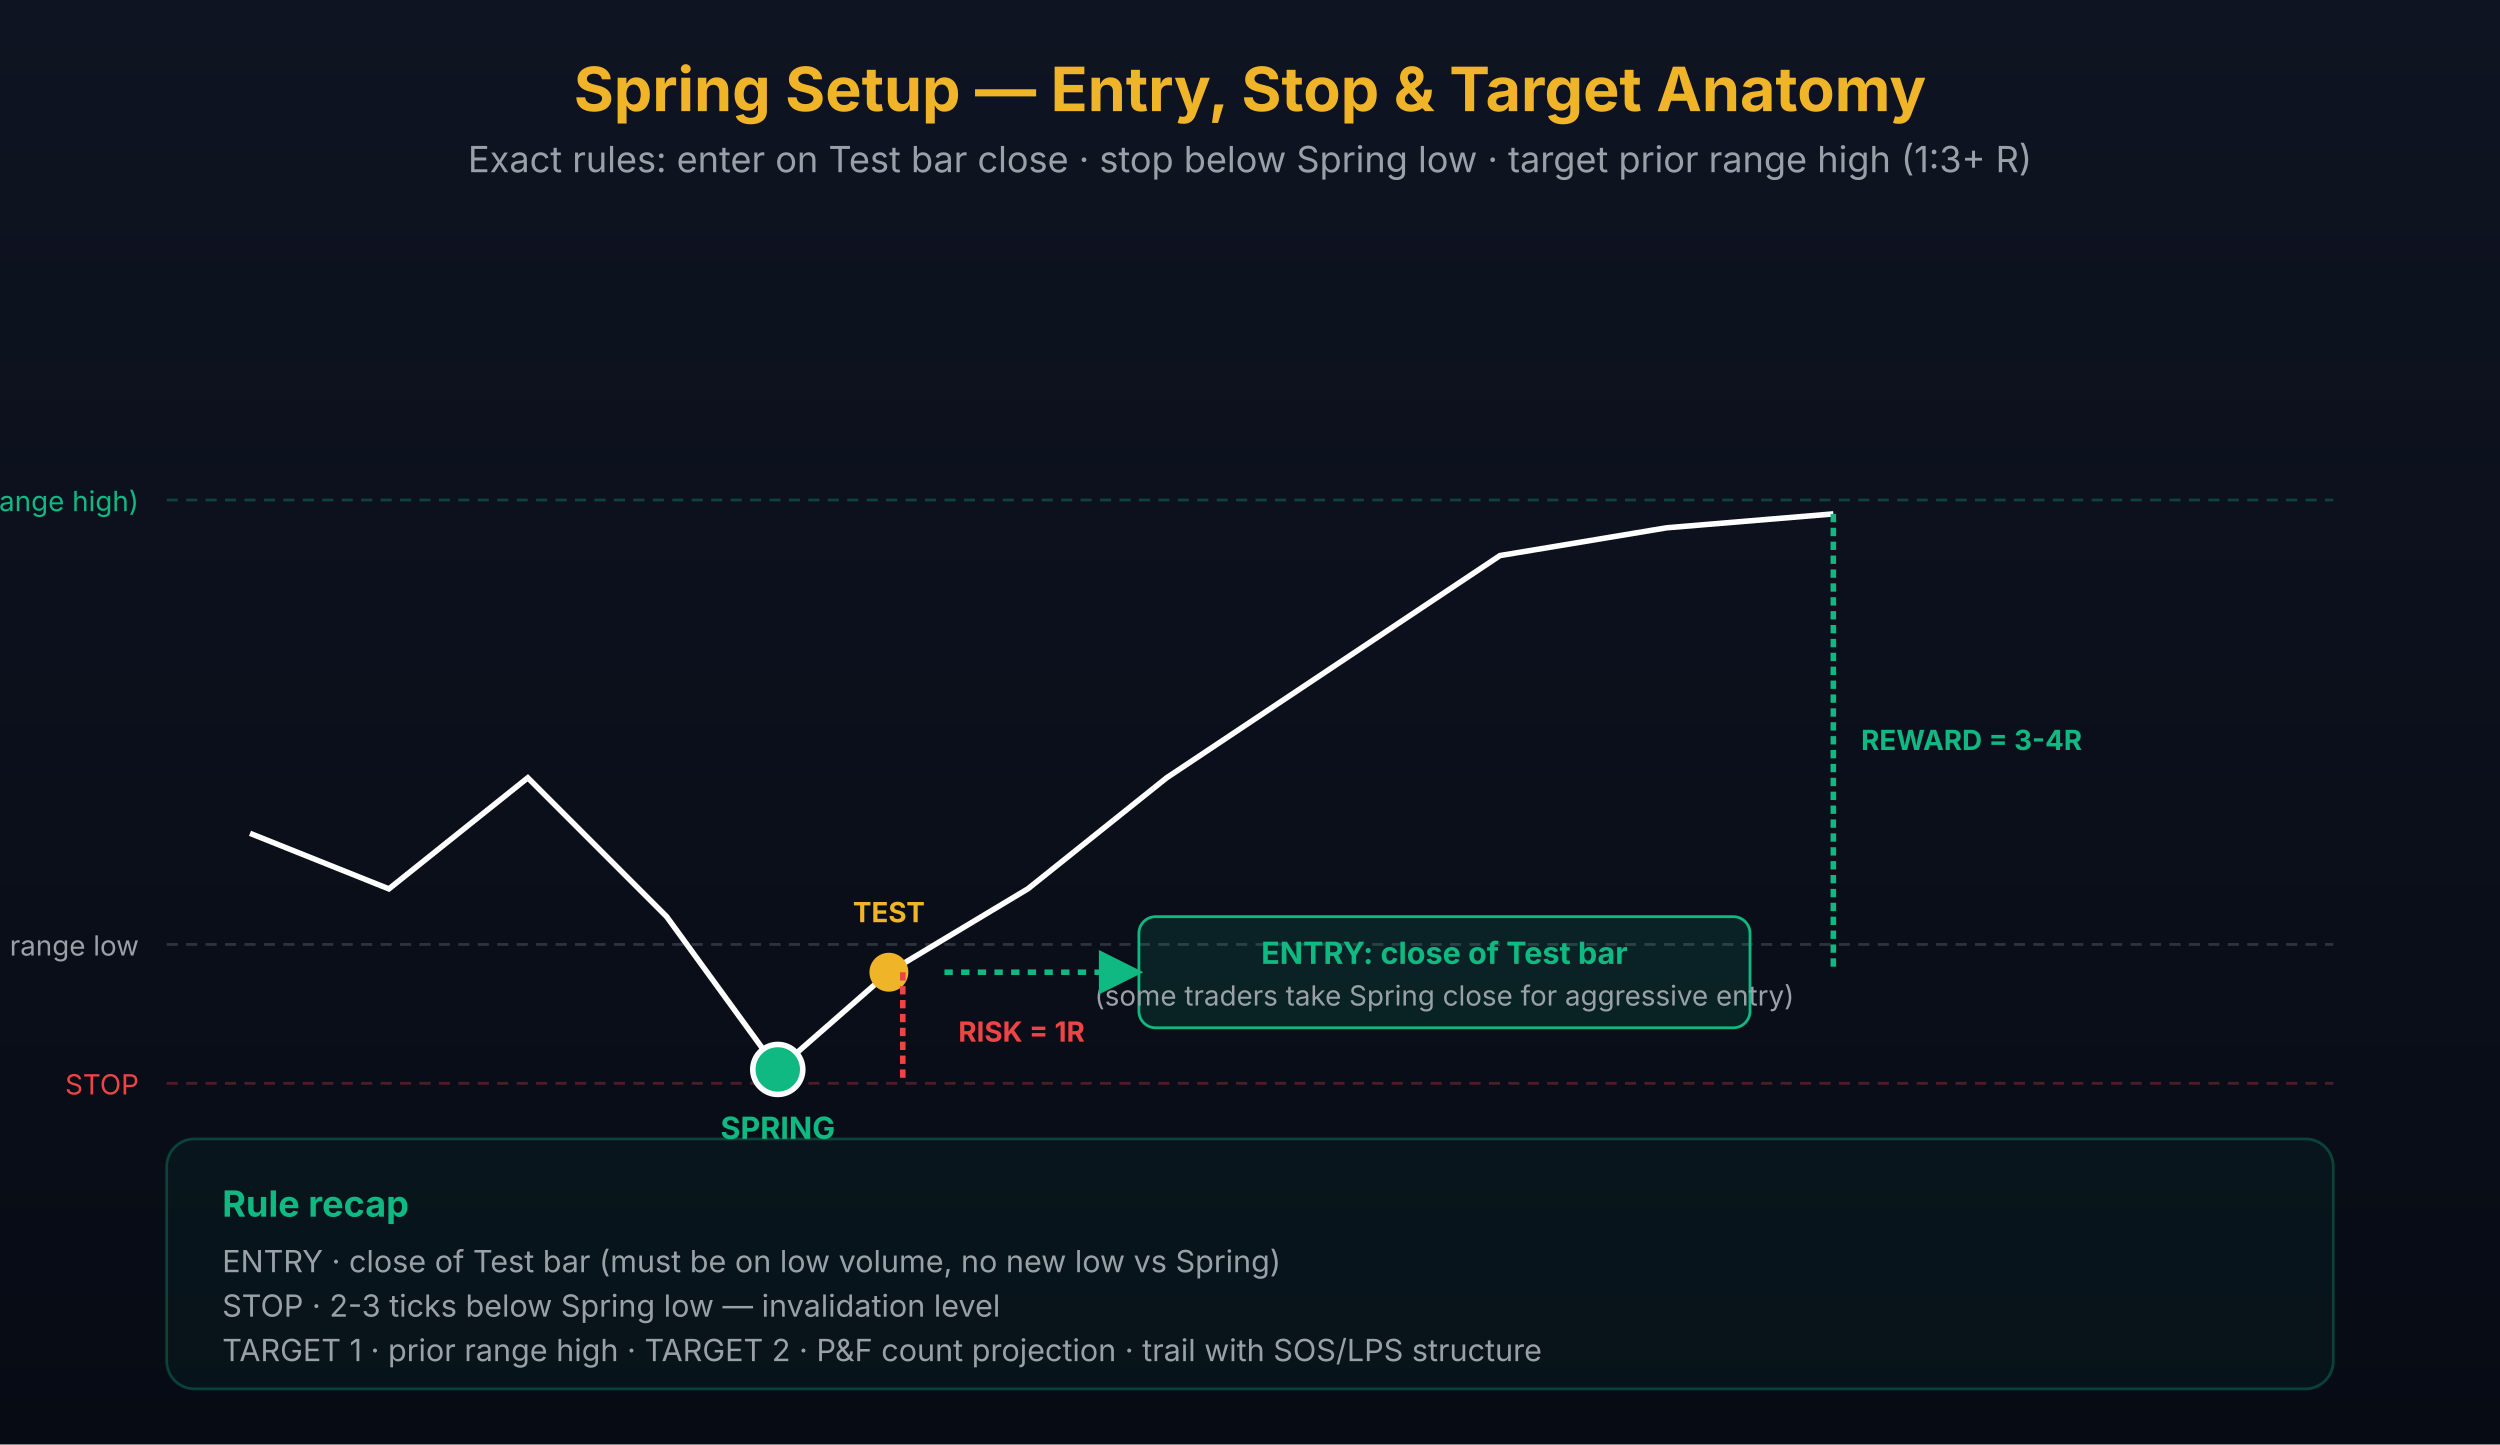
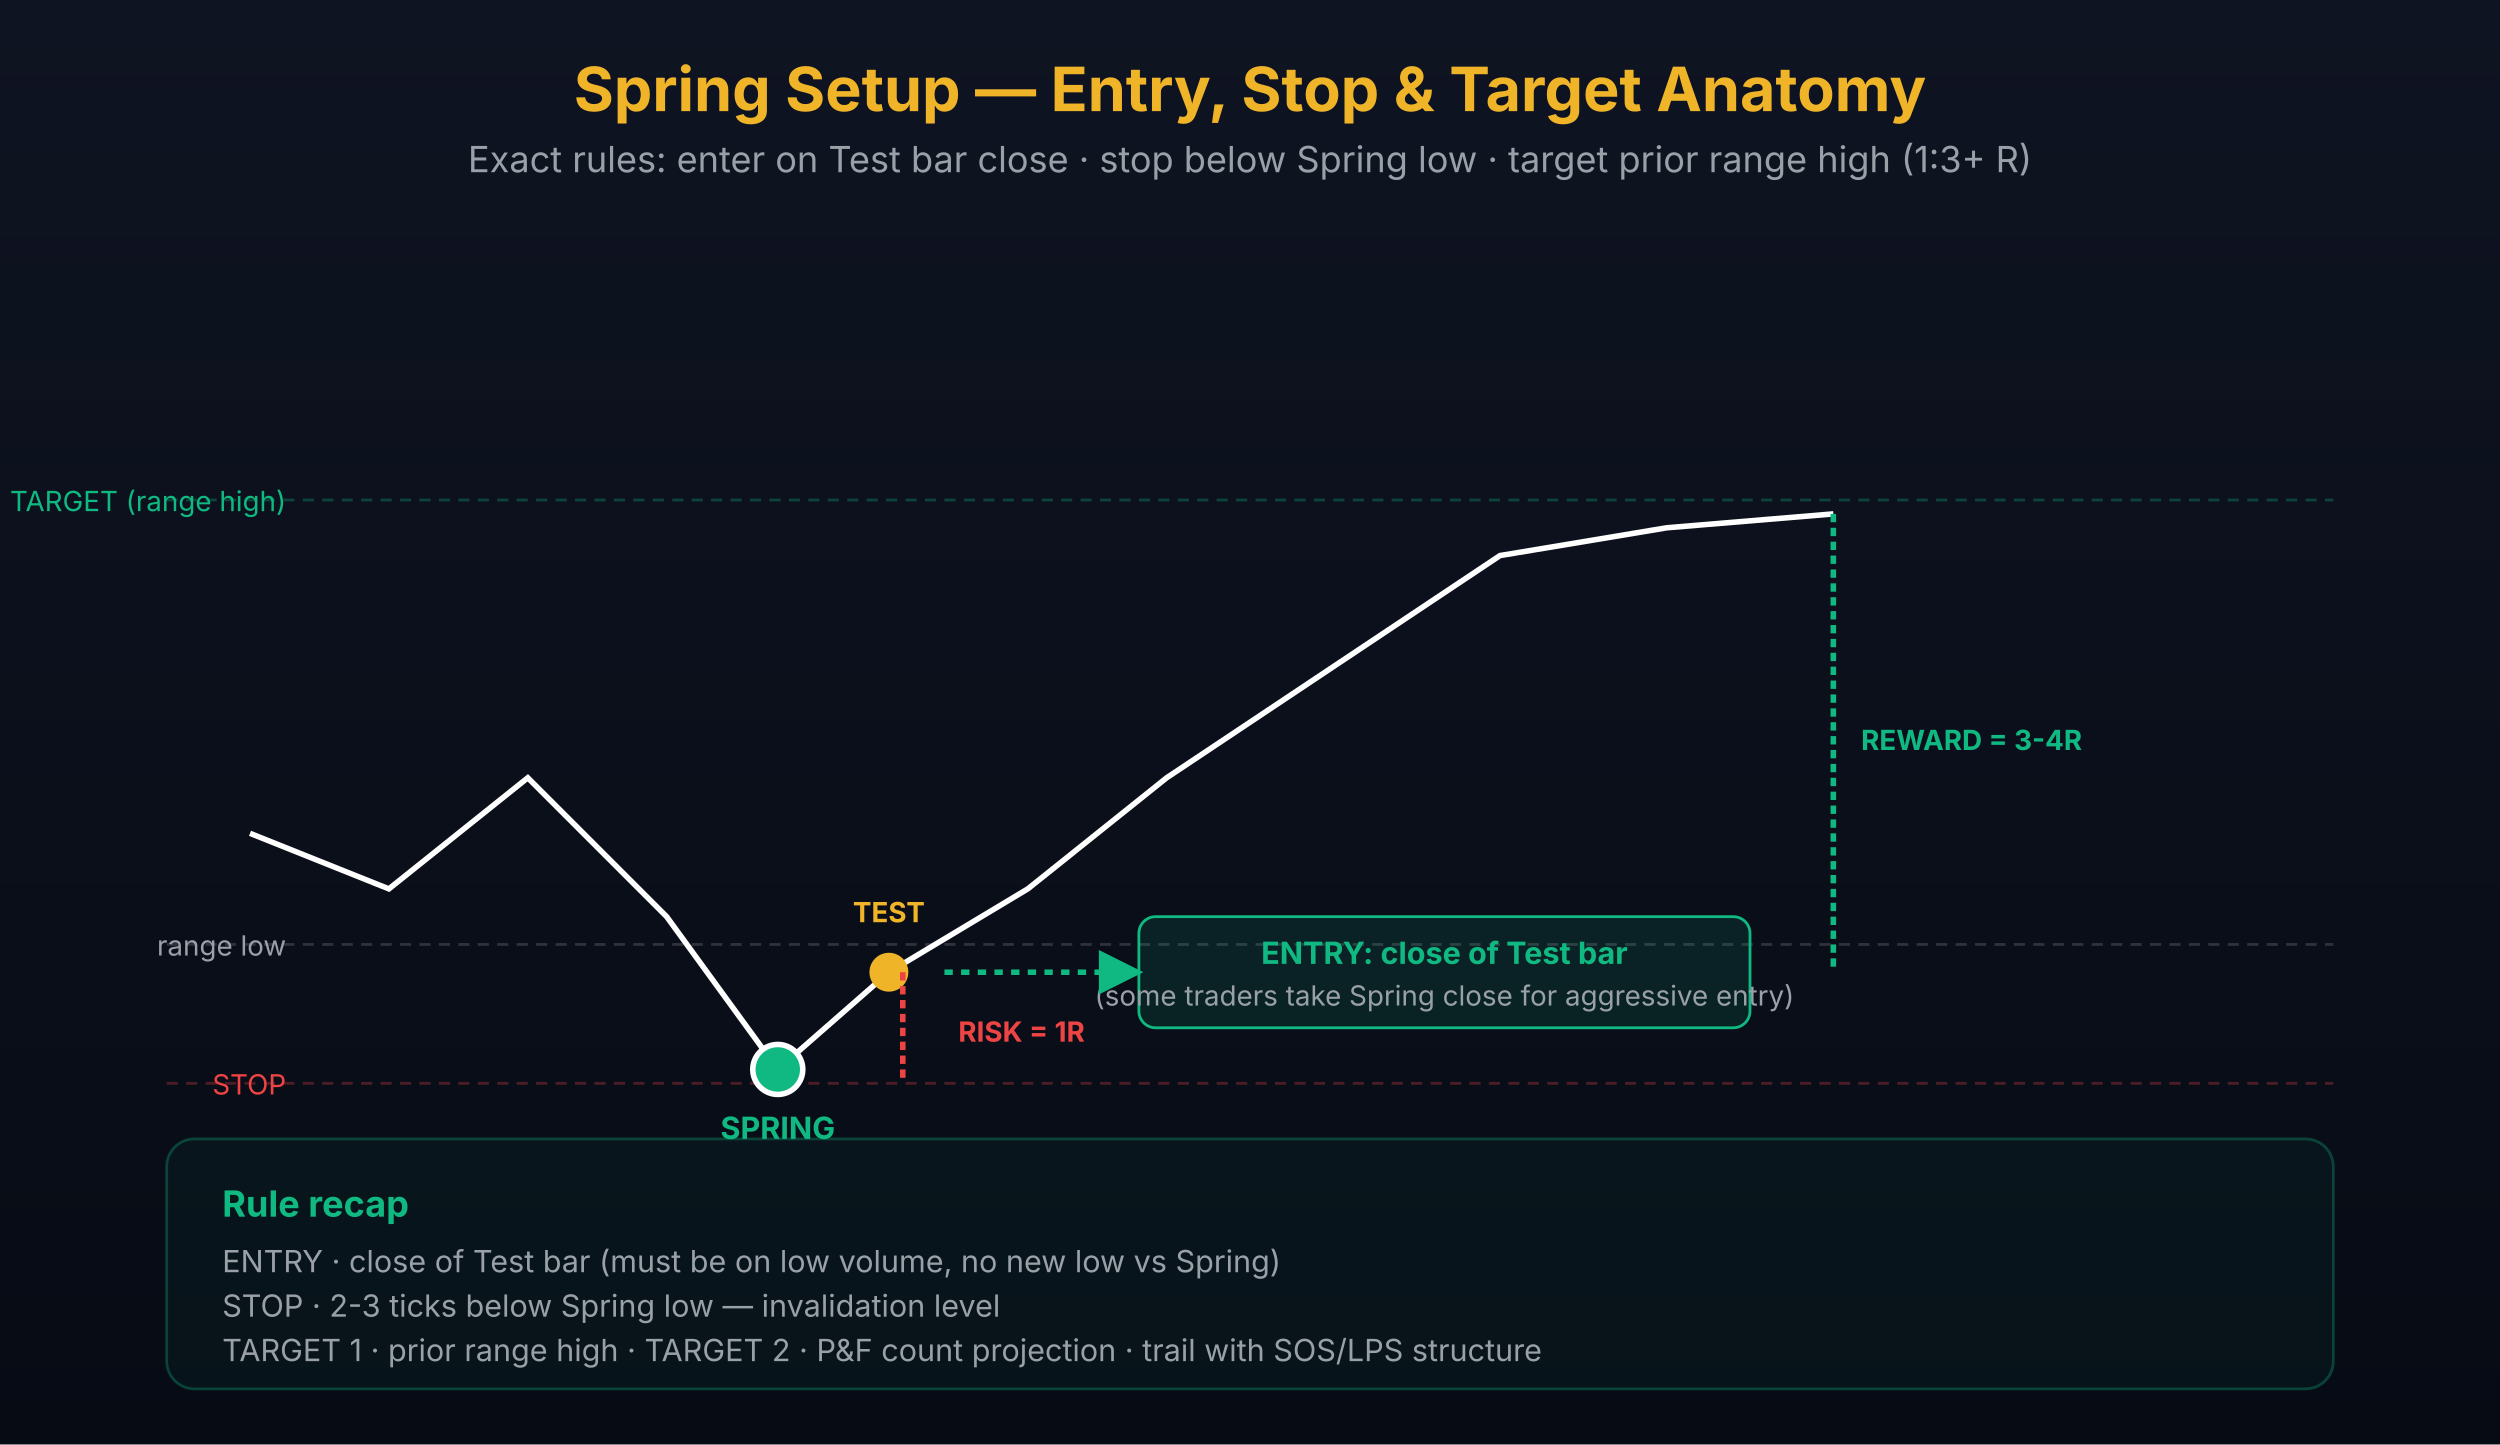
<svg xmlns="http://www.w3.org/2000/svg" viewBox="0 0 900 520" font-family="Inter, system-ui, sans-serif">
  <defs>
    <linearGradient id="bg12" x1="0" x2="0" y1="0" y2="1">
      <stop offset="0%" stop-color="#0F1422" />
      <stop offset="100%" stop-color="#070B14" />
    </linearGradient>
  </defs>
  <rect width="900" height="520" fill="url(#bg12)" />
  <text x="450" y="40" fill="#F0B429" font-size="22" font-weight="700" text-anchor="middle">Spring Setup — Entry, Stop &amp; Target Anatomy</text>
  <text x="450" y="62" fill="#9AA0A8" font-size="13" text-anchor="middle">Exact rules: enter on Test bar close · stop below Spring low · target prior range high (1:3+ R)</text>
  <g transform="translate(60, 100)">
    <line x1="0" y1="80" x2="780" y2="80" stroke="rgba(16,185,129,.3)" stroke-dasharray="4,3" />
    <line x1="0" y1="240" x2="780" y2="240" stroke="rgba(255,255,255,.15)" stroke-dasharray="4,3" />
    <line x1="0" y1="290" x2="780" y2="290" stroke="rgba(239,68,68,.3)" stroke-dasharray="4,3" />
-     <text x="-10" y="84" fill="#10B981" font-size="10" text-anchor="end">TARGET (range high)</text>
-     <text x="-10" y="244" fill="#9AA0A8" font-size="10" text-anchor="end">range low</text>
-     <text x="-10" y="294" fill="#EF4444" font-size="10" text-anchor="end">STOP</text>
+     <text x="43" y="84" fill="#10B981" font-size="10" text-anchor="end">TARGET (range high)</text>
+     <text x="43" y="244" fill="#9AA0A8" font-size="10" text-anchor="end">range low</text>
+     <text x="43" y="294" fill="#EF4444" font-size="10" text-anchor="end">STOP</text>
    <path d="M 30 200 L 80 220 L 130 180 L 180 230 L 220 285 L 260 250 L 310 220 L 360 180 L 420 140 L 480 100 L 540 90 L 600 85" fill="none" stroke="#fff" stroke-width="2" />
    <circle cx="220" cy="285" r="9" fill="#10B981" stroke="#fff" stroke-width="2" />
    <text x="220" y="310" fill="#10B981" font-size="11" font-weight="700" text-anchor="middle">SPRING</text>
    <circle cx="260" cy="250" r="7" fill="#F0B429" />
    <text x="260" y="232" fill="#F0B429" font-size="10" font-weight="700" text-anchor="middle">TEST</text>
    <g>
      <rect x="350" y="230" width="220" height="40" rx="6" fill="rgba(16,185,129,.12)" stroke="#10B981" />
      <text x="460" y="247" fill="#10B981" font-size="11" font-weight="700" text-anchor="middle">ENTRY: close of Test bar</text>
      <text x="460" y="262" fill="#9AA0A8" font-size="10" text-anchor="middle">(some traders take Spring close for aggressive entry)</text>
      <path d="M 280 250 L 350 250" stroke="#10B981" stroke-width="2" stroke-dasharray="3,3" marker-end="url(#m12)" />
    </g>
    <g>
      <line x1="265" y1="250" x2="265" y2="290" stroke="#EF4444" stroke-width="2" stroke-dasharray="3,2" />
      <text x="285" y="275" fill="#EF4444" font-size="10" font-weight="700">RISK = 1R</text>
    </g>
    <g>
      <line x1="600" y1="85" x2="600" y2="250" stroke="#10B981" stroke-width="2" stroke-dasharray="3,2" />
      <text x="610" y="170" fill="#10B981" font-size="10" font-weight="700">REWARD = 3-4R</text>
    </g>
    <defs>
      <marker id="m12" viewBox="0 0 10 10" refX="9" refY="5" markerWidth="8" markerHeight="8" orient="auto">
        <path d="M0,0 L10,5 L0,10 z" fill="#10B981" />
      </marker>
    </defs>
  </g>
  <g transform="translate(60, 410)">
    <rect width="780" height="90" rx="10" fill="rgba(16,185,129,.05)" stroke="rgba(16,185,129,.3)" />
    <text x="20" y="28" fill="#10B981" font-size="13" font-weight="700">Rule recap</text>
    <text x="20" y="48" fill="#9AA0A8" font-size="11">ENTRY · close of Test bar (must be on low volume, no new low vs Spring)</text>
    <text x="20" y="64" fill="#9AA0A8" font-size="11">STOP · 2-3 ticks below Spring low — invalidation level</text>
    <text x="20" y="80" fill="#9AA0A8" font-size="11">TARGET 1 · prior range high · TARGET 2 · P&amp;F count projection · trail with SOS/LPS structure</text>
  </g>
</svg>
